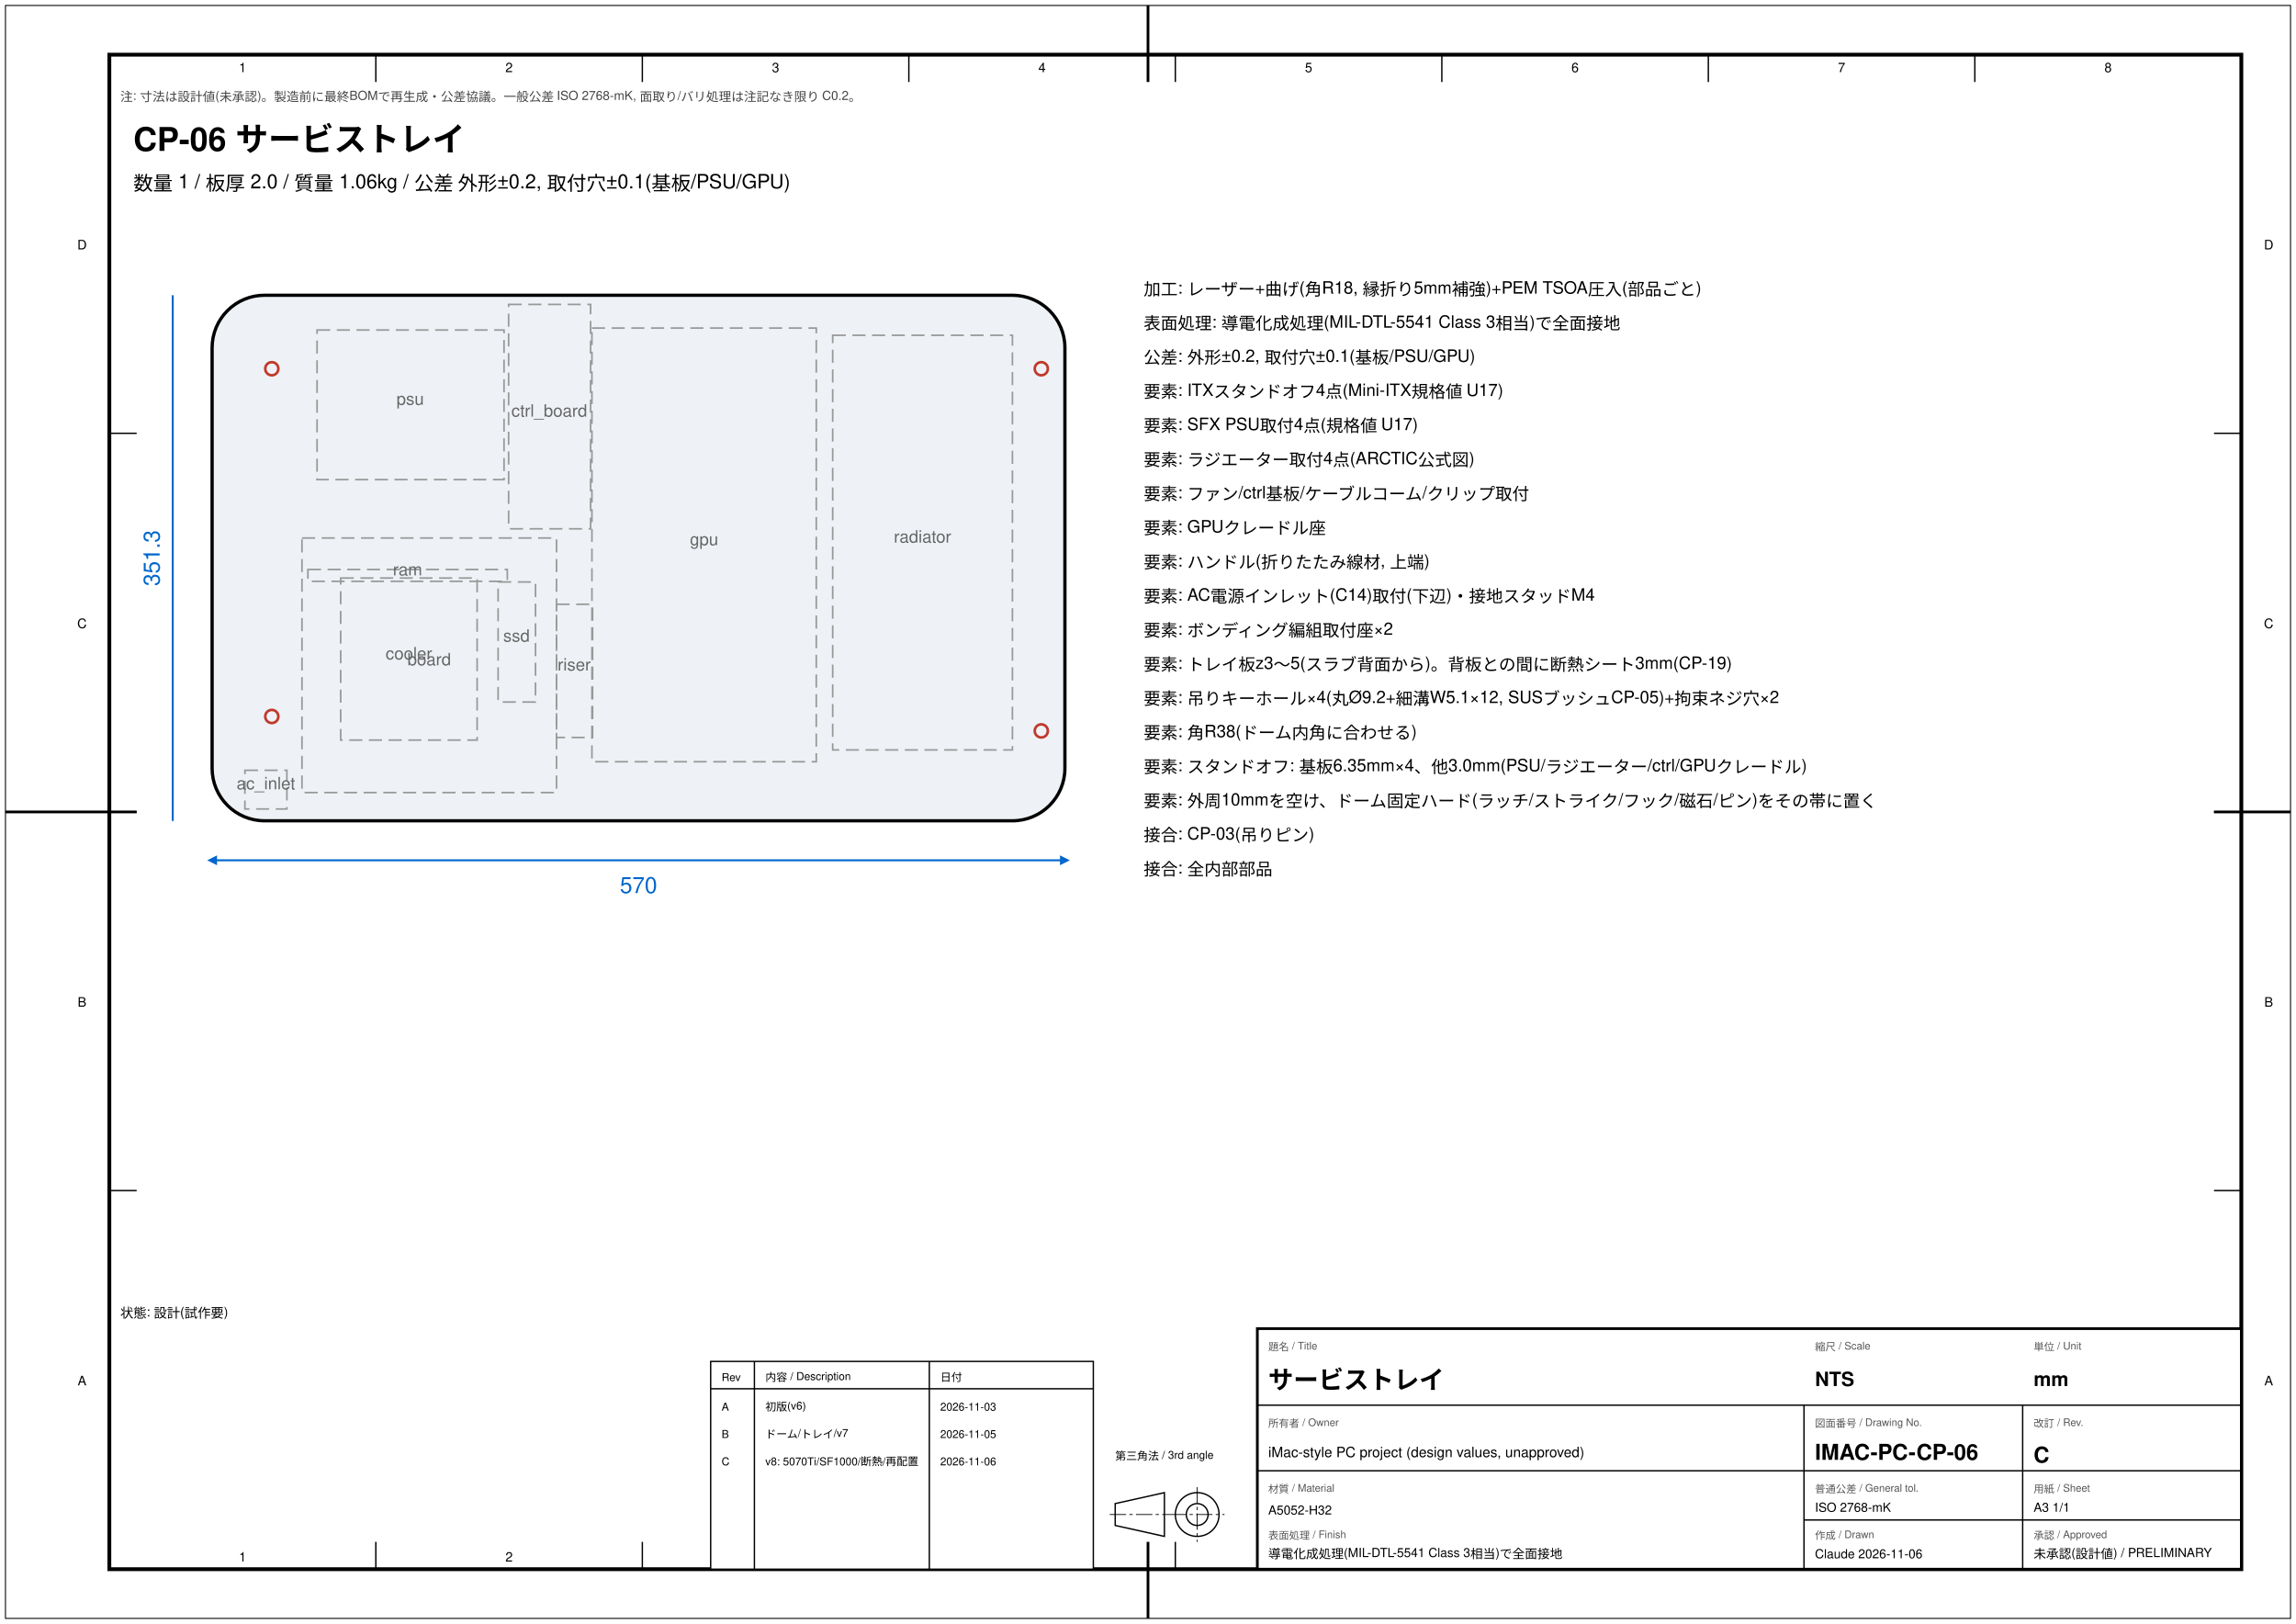
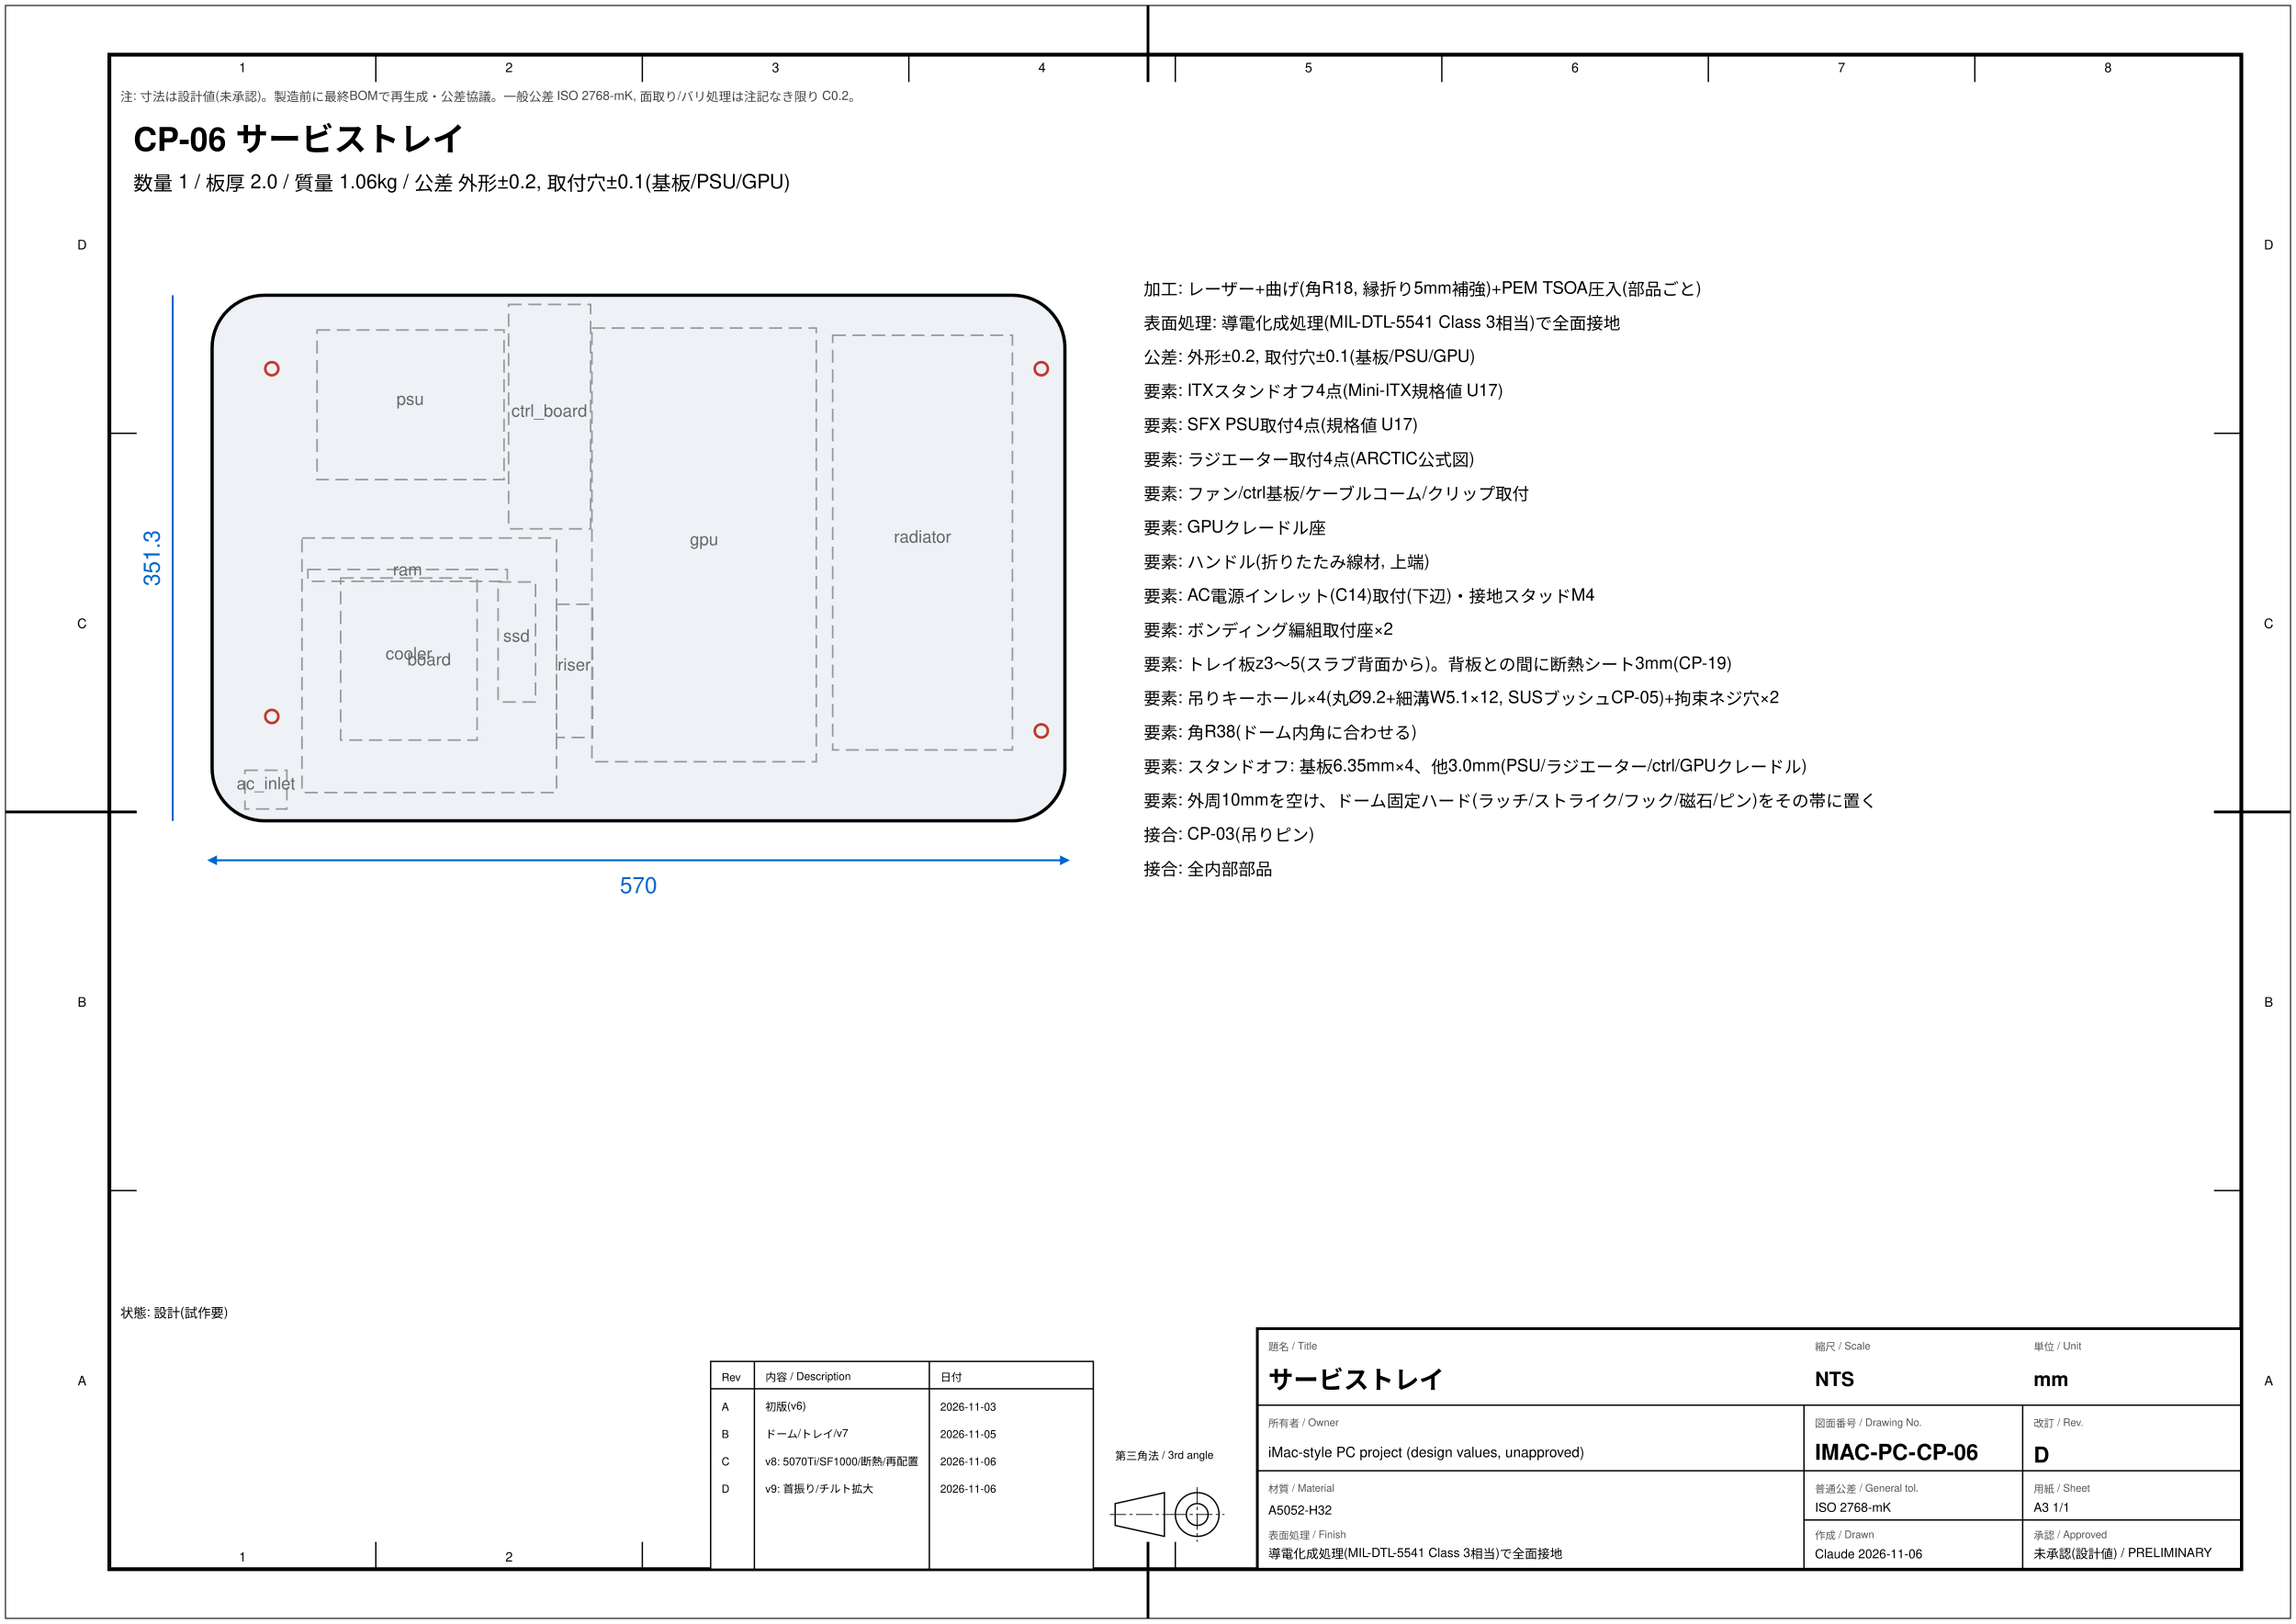
<svg xmlns="http://www.w3.org/2000/svg" viewBox="0 0 420 297" font-family="Helvetica,Arial,sans-serif">
  <defs>
    <marker id="a" markerWidth="5" markerHeight="5" refX="2.5" refY="2.5" orient="auto-start-reverse">
      <path d="M0,0 L5,2.5 L0,5 z" fill="#06c" />
    </marker>
  </defs>
  <rect width="100%" height="100%" fill="#fff" />
  <rect x="1" y="1" width="418" height="295" fill="none" stroke="#000" stroke-width=".18" />
  <rect x="20" y="10" width="390" height="277" fill="none" stroke="#000" stroke-width=".7" />
  <line x1="68.75" y1="10" x2="68.75" y2="15" stroke="#000" stroke-width="0.25" />
  <line x1="68.75" y1="287" x2="68.75" y2="282" stroke="#000" stroke-width="0.25" />
  <text x="44.38" y="13.20" font-size="2.4" text-anchor="middle" font-weight="normal" fill="#000">1</text>
  <text x="44.38" y="285.60" font-size="2.4" text-anchor="middle" font-weight="normal" fill="#000">1</text>
  <line x1="117.5" y1="10" x2="117.5" y2="15" stroke="#000" stroke-width="0.25" />
  <line x1="117.5" y1="287" x2="117.5" y2="282" stroke="#000" stroke-width="0.25" />
  <text x="93.12" y="13.20" font-size="2.4" text-anchor="middle" font-weight="normal" fill="#000">2</text>
  <text x="93.12" y="285.60" font-size="2.4" text-anchor="middle" font-weight="normal" fill="#000">2</text>
  <line x1="166.25" y1="10" x2="166.25" y2="15" stroke="#000" stroke-width="0.25" />
  <line x1="166.25" y1="287" x2="166.25" y2="282" stroke="#000" stroke-width="0.25" />
  <text x="141.88" y="13.20" font-size="2.4" text-anchor="middle" font-weight="normal" fill="#000">3</text>
  <text x="141.88" y="285.60" font-size="2.4" text-anchor="middle" font-weight="normal" fill="#000">3</text>
  <line x1="215.0" y1="10" x2="215.0" y2="15" stroke="#000" stroke-width="0.25" />
  <line x1="215.0" y1="287" x2="215.0" y2="282" stroke="#000" stroke-width="0.25" />
  <text x="190.62" y="13.20" font-size="2.4" text-anchor="middle" font-weight="normal" fill="#000">4</text>
  <text x="190.62" y="285.60" font-size="2.4" text-anchor="middle" font-weight="normal" fill="#000">4</text>
  <line x1="263.75" y1="10" x2="263.75" y2="15" stroke="#000" stroke-width="0.25" />
  <line x1="263.75" y1="287" x2="263.75" y2="282" stroke="#000" stroke-width="0.25" />
  <text x="239.38" y="13.20" font-size="2.4" text-anchor="middle" font-weight="normal" fill="#000">5</text>
  <text x="239.38" y="285.60" font-size="2.4" text-anchor="middle" font-weight="normal" fill="#000">5</text>
  <line x1="312.5" y1="10" x2="312.5" y2="15" stroke="#000" stroke-width="0.25" />
  <line x1="312.5" y1="287" x2="312.5" y2="282" stroke="#000" stroke-width="0.25" />
  <text x="288.12" y="13.20" font-size="2.4" text-anchor="middle" font-weight="normal" fill="#000">6</text>
  <text x="288.12" y="285.60" font-size="2.4" text-anchor="middle" font-weight="normal" fill="#000">6</text>
  <line x1="361.25" y1="10" x2="361.25" y2="15" stroke="#000" stroke-width="0.25" />
  <line x1="361.25" y1="287" x2="361.25" y2="282" stroke="#000" stroke-width="0.25" />
  <text x="336.88" y="13.20" font-size="2.4" text-anchor="middle" font-weight="normal" fill="#000">7</text>
  <text x="336.88" y="285.60" font-size="2.4" text-anchor="middle" font-weight="normal" fill="#000">7</text>
  <text x="385.62" y="13.20" font-size="2.4" text-anchor="middle" font-weight="normal" fill="#000">8</text>
  <text x="385.62" y="285.60" font-size="2.4" text-anchor="middle" font-weight="normal" fill="#000">8</text>
  <line x1="20" y1="79.25" x2="25" y2="79.25" stroke="#000" stroke-width="0.25" />
  <line x1="410" y1="79.25" x2="405" y2="79.25" stroke="#000" stroke-width="0.25" />
  <line x1="20" y1="148.5" x2="25" y2="148.5" stroke="#000" stroke-width="0.25" />
  <line x1="410" y1="148.5" x2="405" y2="148.5" stroke="#000" stroke-width="0.25" />
  <line x1="20" y1="217.75" x2="25" y2="217.75" stroke="#000" stroke-width="0.25" />
  <line x1="410" y1="217.75" x2="405" y2="217.75" stroke="#000" stroke-width="0.25" />
  <text x="15.00" y="45.62" font-size="2.4" text-anchor="middle" font-weight="normal" fill="#000">D</text>
  <text x="415.00" y="45.62" font-size="2.4" text-anchor="middle" font-weight="normal" fill="#000">D</text>
  <text x="15.00" y="114.88" font-size="2.4" text-anchor="middle" font-weight="normal" fill="#000">C</text>
  <text x="415.00" y="114.88" font-size="2.4" text-anchor="middle" font-weight="normal" fill="#000">C</text>
  <text x="15.00" y="184.12" font-size="2.4" text-anchor="middle" font-weight="normal" fill="#000">B</text>
  <text x="415.00" y="184.12" font-size="2.4" text-anchor="middle" font-weight="normal" fill="#000">B</text>
  <text x="15.00" y="253.38" font-size="2.4" text-anchor="middle" font-weight="normal" fill="#000">A</text>
  <text x="415.00" y="253.38" font-size="2.4" text-anchor="middle" font-weight="normal" fill="#000">A</text>
  <line x1="1" y1="148.5" x2="25" y2="148.5" stroke="#000" stroke-width="0.5" />
  <line x1="405" y1="148.5" x2="419" y2="148.5" stroke="#000" stroke-width="0.5" />
  <line x1="210.0" y1="1" x2="210.0" y2="15" stroke="#000" stroke-width="0.5" />
  <line x1="210.0" y1="282" x2="210.0" y2="296" stroke="#000" stroke-width="0.5" />
  <rect x="230" y="243" width="180" height="44" fill="#fff" stroke="#000" stroke-width=".5" />
  <line x1="230" y1="257" x2="410" y2="257" stroke="#000" stroke-width="0.25" />
  <line x1="230" y1="269" x2="410" y2="269" stroke="#000" stroke-width="0.25" />
  <line x1="330" y1="257" x2="330" y2="287" stroke="#000" stroke-width="0.25" />
  <line x1="370" y1="257" x2="370" y2="287" stroke="#000" stroke-width="0.25" />
  <line x1="330" y1="278" x2="410" y2="278" stroke="#000" stroke-width="0.25" />
  <text x="232.00" y="247.00" font-size="1.9" text-anchor="start" font-weight="normal" fill="#555">題名 / Title</text>
  <text x="232.00" y="254.00" font-size="4.6" text-anchor="start" font-weight="bold" fill="#000">サービストレイ</text>
  <text x="232.00" y="261.00" font-size="1.9" text-anchor="start" font-weight="normal" fill="#555">所有者 / Owner</text>
  <text x="232.00" y="266.50" font-size="2.6" text-anchor="start" font-weight="normal" fill="#000">iMac-style PC project (design values, unapproved)</text>
  <text x="232.00" y="273.00" font-size="1.9" text-anchor="start" font-weight="normal" fill="#555">材質 / Material</text>
  <text x="232.00" y="277.00" font-size="2.3" text-anchor="start" font-weight="normal" fill="#000">A5052-H32</text>
  <text x="232.00" y="281.50" font-size="1.9" text-anchor="start" font-weight="normal" fill="#555">表面処理 / Finish</text>
  <text x="232.00" y="285.00" font-size="2.3" text-anchor="start" font-weight="normal" fill="#000">導電化成処理(MIL-DTL-5541 Class 3相当)で全面接地</text>
  <text x="332.00" y="261.00" font-size="1.9" text-anchor="start" font-weight="normal" fill="#555">図面番号 / Drawing No.</text>
  <text x="332.00" y="267.00" font-size="4.0" text-anchor="start" font-weight="bold" fill="#000">IMAC-PC-CP-06</text>
  <text x="332.00" y="273.00" font-size="1.9" text-anchor="start" font-weight="normal" fill="#555">普通公差 / General tol.</text>
  <text x="332.00" y="276.50" font-size="2.3" text-anchor="start" font-weight="normal" fill="#000">ISO 2768-mK</text>
  <text x="372.00" y="261.00" font-size="1.9" text-anchor="start" font-weight="normal" fill="#555">改訂 / Rev.</text>
-   <text x="372.00" y="267.50" font-size="4.0" text-anchor="start" font-weight="bold" fill="#000">C</text>
+   <text x="372.00" y="267.50" font-size="4.0" text-anchor="start" font-weight="bold" fill="#000">D</text>
  <text x="372.00" y="273.00" font-size="1.9" text-anchor="start" font-weight="normal" fill="#555">用紙 / Sheet</text>
  <text x="372.00" y="276.50" font-size="2.3" text-anchor="start" font-weight="normal" fill="#000">A3  1/1</text>
  <text x="332.00" y="247.00" font-size="1.9" text-anchor="start" font-weight="normal" fill="#555">縮尺 / Scale</text>
  <text x="332.00" y="253.50" font-size="3.6" text-anchor="start" font-weight="bold" fill="#000">NTS</text>
  <text x="372.00" y="247.00" font-size="1.9" text-anchor="start" font-weight="normal" fill="#555">単位 / Unit</text>
  <text x="372.00" y="253.50" font-size="3.6" text-anchor="start" font-weight="bold" fill="#000">mm</text>
  <text x="332.00" y="281.50" font-size="1.9" text-anchor="start" font-weight="normal" fill="#555">作成 / Drawn</text>
  <text x="332.00" y="285.00" font-size="2.3" text-anchor="start" font-weight="normal" fill="#000">Claude 2026-11-06</text>
  <text x="372.00" y="281.50" font-size="1.9" text-anchor="start" font-weight="normal" fill="#555">承認 / Approved</text>
  <text x="372.00" y="285.00" font-size="2.3" text-anchor="start" font-weight="normal" fill="#000">未承認(設計値) / PRELIMINARY</text>
  <g transform="translate(204,273)" stroke="#000" stroke-width=".25" fill="none">
    <path d="M0,2 L9,0 L9,8 L0,6 Z" />
    <line x1="-1" y1="4" x2="10" y2="4" stroke="#000" stroke-width="0.15" stroke-dasharray="3,0.6,0.6,0.6" />
    <circle cx="15" cy="4" r="4" />
    <circle cx="15" cy="4" r="2" />
    <line x1="10" y1="4" x2="20" y2="4" stroke="#000" stroke-width="0.15" stroke-dasharray="3,0.6,0.6,0.6" />
    <line x1="15" y1="-1" x2="15" y2="9" stroke="#000" stroke-width="0.15" stroke-dasharray="3,0.6,0.6,0.6" />
  </g>
  <text x="204.00" y="267.00" font-size="2.0" text-anchor="start" font-weight="normal" fill="#000">第三角法 / 3rd angle</text>
  <rect x="130" y="249" width="70" height="38" fill="#fff" stroke="#000" stroke-width=".25" />
  <line x1="130" y1="254" x2="200" y2="254" stroke="#000" stroke-width="0.25" />
  <line x1="138" y1="249" x2="138" y2="287" stroke="#000" stroke-width="0.25" />
  <line x1="170" y1="249" x2="170" y2="287" stroke="#000" stroke-width="0.25" />
  <text x="132.00" y="252.60" font-size="2.0" text-anchor="start" font-weight="normal" fill="#000">Rev</text>
  <text x="140.00" y="252.60" font-size="2.0" text-anchor="start" font-weight="normal" fill="#000">内容 / Description</text>
  <text x="172.00" y="252.60" font-size="2.0" text-anchor="start" font-weight="normal" fill="#000">日付</text>
  <text x="132.00" y="258.00" font-size="2.0" text-anchor="start" font-weight="normal" fill="#000">A</text>
  <text x="140.00" y="258.00" font-size="2.0" text-anchor="start" font-weight="normal" fill="#000">初版(v6)</text>
  <text x="172.00" y="258.00" font-size="2.0" text-anchor="start" font-weight="normal" fill="#000">2026-11-03</text>
  <text x="132.00" y="263.00" font-size="2.0" text-anchor="start" font-weight="normal" fill="#000">B</text>
  <text x="140.00" y="263.00" font-size="2.0" text-anchor="start" font-weight="normal" fill="#000">ドーム/トレイ/v7</text>
  <text x="172.00" y="263.00" font-size="2.0" text-anchor="start" font-weight="normal" fill="#000">2026-11-05</text>
  <text x="132.00" y="268.00" font-size="2.0" text-anchor="start" font-weight="normal" fill="#000">C</text>
  <text x="140.00" y="268.00" font-size="2.0" text-anchor="start" font-weight="normal" fill="#000">v8: 5070Ti/SF1000/断熱/再配置</text>
  <text x="172.00" y="268.00" font-size="2.0" text-anchor="start" font-weight="normal" fill="#000">2026-11-06</text>
+   <text x="132.00" y="273.00" font-size="2.0" text-anchor="start" font-weight="normal" fill="#000">D</text>
+   <text x="140.00" y="273.00" font-size="2.0" text-anchor="start" font-weight="normal" fill="#000">v9: 首振り/チルト拡大</text>
+   <text x="172.00" y="273.00" font-size="2.0" text-anchor="start" font-weight="normal" fill="#000">2026-11-06</text>
  <text x="22.00" y="241.00" font-size="2.4" text-anchor="start" font-weight="normal" fill="#000">状態: 設計(試作要)</text>
  <text x="22.00" y="18.50" font-size="2.3" text-anchor="start" font-weight="normal" fill="#444">注: 寸法は設計値(未承認)。製造前に最終BOMで再生成・公差協議。一般公差 ISO 2768-mK, 面取り/バリ処理は注記なき限り C0.2。</text>
  <g transform="translate(22,18) scale(1.2)">
    <text x="2" y="8" font-size="5" font-weight="bold">CP-06 サービストレイ</text>
    <text x="2" y="14" font-size="3">数量 1 / 板厚 2.0 / 質量 1.06kg / 公差 外形±0.2, 取付穴±0.1(基板/PSU/GPU)</text>
    <rect x="14" y="30" width="130.0" height="80.1" rx="8.0" fill="#eef2f6" stroke="#000" stroke-width=".5" />
    <line x1="14" y1="116.121" x2="144.0" y2="116.121" stroke="#06c" stroke-width=".3" marker-start="url(#a)" marker-end="url(#a)" />
    <text x="79.0" y="121.121" font-size="3.4" text-anchor="middle" fill="#06c">570</text>
    <line x1="8" y1="30" x2="8" y2="110.121" stroke="#06c" stroke-width=".3" />
    <text x="6" y="70.061" font-size="3.4" text-anchor="middle" fill="#06c" transform="rotate(-90 6 70.06053)">351.3</text>
    <rect x="27.7" y="67.0" width="38.8" height="38.8" fill="none" stroke="#999" stroke-width=".25" stroke-dasharray="2,1" />
    <text x="47.1" y="86.4" font-size="2.6" text-anchor="middle" fill="#666">board</text>
    <rect x="33.6" y="73.1" width="20.8" height="24.7" fill="none" stroke="#999" stroke-width=".25" stroke-dasharray="2,1" />
    <text x="44.0" y="85.5" font-size="2.6" text-anchor="middle" fill="#666">cooler</text>
    <rect x="108.6" y="36.1" width="27.4" height="63.2" fill="none" stroke="#999" stroke-width=".25" stroke-dasharray="2,1" />
    <text x="122.3" y="67.7" font-size="2.6" text-anchor="middle" fill="#666">radiator</text>
    <rect x="71.9" y="35.0" width="34.2" height="66.1" fill="none" stroke="#999" stroke-width=".25" stroke-dasharray="2,1" />
    <text x="89.0" y="68.1" font-size="2.6" text-anchor="middle" fill="#666">gpu</text>
    <rect x="66.5" y="77.1" width="5.5" height="20.3" fill="none" stroke="#999" stroke-width=".25" stroke-dasharray="2,1" />
    <text x="69.2" y="87.2" font-size="2.6" text-anchor="middle" fill="#666">riser</text>
    <rect x="30.0" y="35.3" width="28.5" height="22.8" fill="none" stroke="#999" stroke-width=".25" stroke-dasharray="2,1" />
    <text x="44.2" y="46.7" font-size="2.6" text-anchor="middle" fill="#666">psu</text>
    <rect x="59.2" y="31.4" width="12.5" height="34.2" fill="none" stroke="#999" stroke-width=".25" stroke-dasharray="2,1" />
    <text x="65.4" y="48.5" font-size="2.6" text-anchor="middle" fill="#666">ctrl_board</text>
    <rect x="57.6" y="73.7" width="5.7" height="18.3" fill="none" stroke="#999" stroke-width=".25" stroke-dasharray="2,1" />
    <text x="60.4" y="82.8" font-size="2.6" text-anchor="middle" fill="#666">ssd</text>
    <rect x="28.6" y="71.8" width="30.4" height="1.8" fill="none" stroke="#999" stroke-width=".25" stroke-dasharray="2,1" />
    <text x="43.8" y="72.7" font-size="2.6" text-anchor="middle" fill="#666">ram</text>
    <rect x="19.0" y="102.4" width="6.4" height="5.9" fill="none" stroke="#999" stroke-width=".25" stroke-dasharray="2,1" />
    <text x="22.2" y="105.3" font-size="2.6" text-anchor="middle" fill="#666">ac_inlet</text>
    <circle cx="23.1" cy="94.2" r="1.0" fill="none" stroke="#c0392b" stroke-width=".4" />
    <circle cx="140.4" cy="96.4" r="1.0" fill="none" stroke="#c0392b" stroke-width=".4" />
    <circle cx="23.1" cy="41.2" r="1.0" fill="none" stroke="#c0392b" stroke-width=".4" />
    <circle cx="140.4" cy="41.2" r="1.0" fill="none" stroke="#c0392b" stroke-width=".4" />
    <text x="156" y="30" font-size="2.6">加工: レーザー+曲げ(角R18, 縁折り5mm補強)+PEM TSOA圧入(部品ごと)</text>
    <text x="156" y="35.2" font-size="2.6">表面処理: 導電化成処理(MIL-DTL-5541 Class 3相当)で全面接地</text>
    <text x="156" y="40.4" font-size="2.6">公差: 外形±0.2, 取付穴±0.1(基板/PSU/GPU)</text>
    <text x="156" y="45.6" font-size="2.6">要素: ITXスタンドオフ4点(Mini-ITX規格値 U17)</text>
    <text x="156" y="50.8" font-size="2.6">要素: SFX PSU取付4点(規格値 U17)</text>
    <text x="156" y="56" font-size="2.6">要素: ラジエーター取付4点(ARCTIC公式図)</text>
    <text x="156" y="61.2" font-size="2.6">要素: ファン/ctrl基板/ケーブルコーム/クリップ取付</text>
    <text x="156" y="66.4" font-size="2.6">要素: GPUクレードル座</text>
    <text x="156" y="71.6" font-size="2.6">要素: ハンドル(折りたたみ線材, 上端)</text>
    <text x="156" y="76.8" font-size="2.6">要素: AC電源インレット(C14)取付(下辺)・接地スタッドM4</text>
    <text x="156" y="82" font-size="2.6">要素: ボンディング編組取付座×2</text>
    <text x="156" y="87.2" font-size="2.6">要素: トレイ板z3〜5(スラブ背面から)。背板との間に断熱シート3mm(CP-19)</text>
    <text x="156" y="92.4" font-size="2.6">要素: 吊りキーホール×4(丸Ø9.2+細溝W5.1×12, SUSブッシュCP-05)+拘束ネジ穴×2</text>
    <text x="156" y="97.6" font-size="2.6">要素: 角R38(ドーム内角に合わせる)</text>
    <text x="156" y="102.8" font-size="2.6">要素: スタンドオフ: 基板6.35mm×4、他3.0mm(PSU/ラジエーター/ctrl/GPUクレードル)</text>
    <text x="156" y="108" font-size="2.6">要素: 外周10mmを空け、ドーム固定ハード(ラッチ/ストライク/フック/磁石/ピン)をその帯に置く</text>
    <text x="156" y="113.2" font-size="2.6">接合: CP-03(吊りピン)</text>
    <text x="156" y="118.4" font-size="2.6">接合: 全内部部品</text>
  </g>
</svg>
